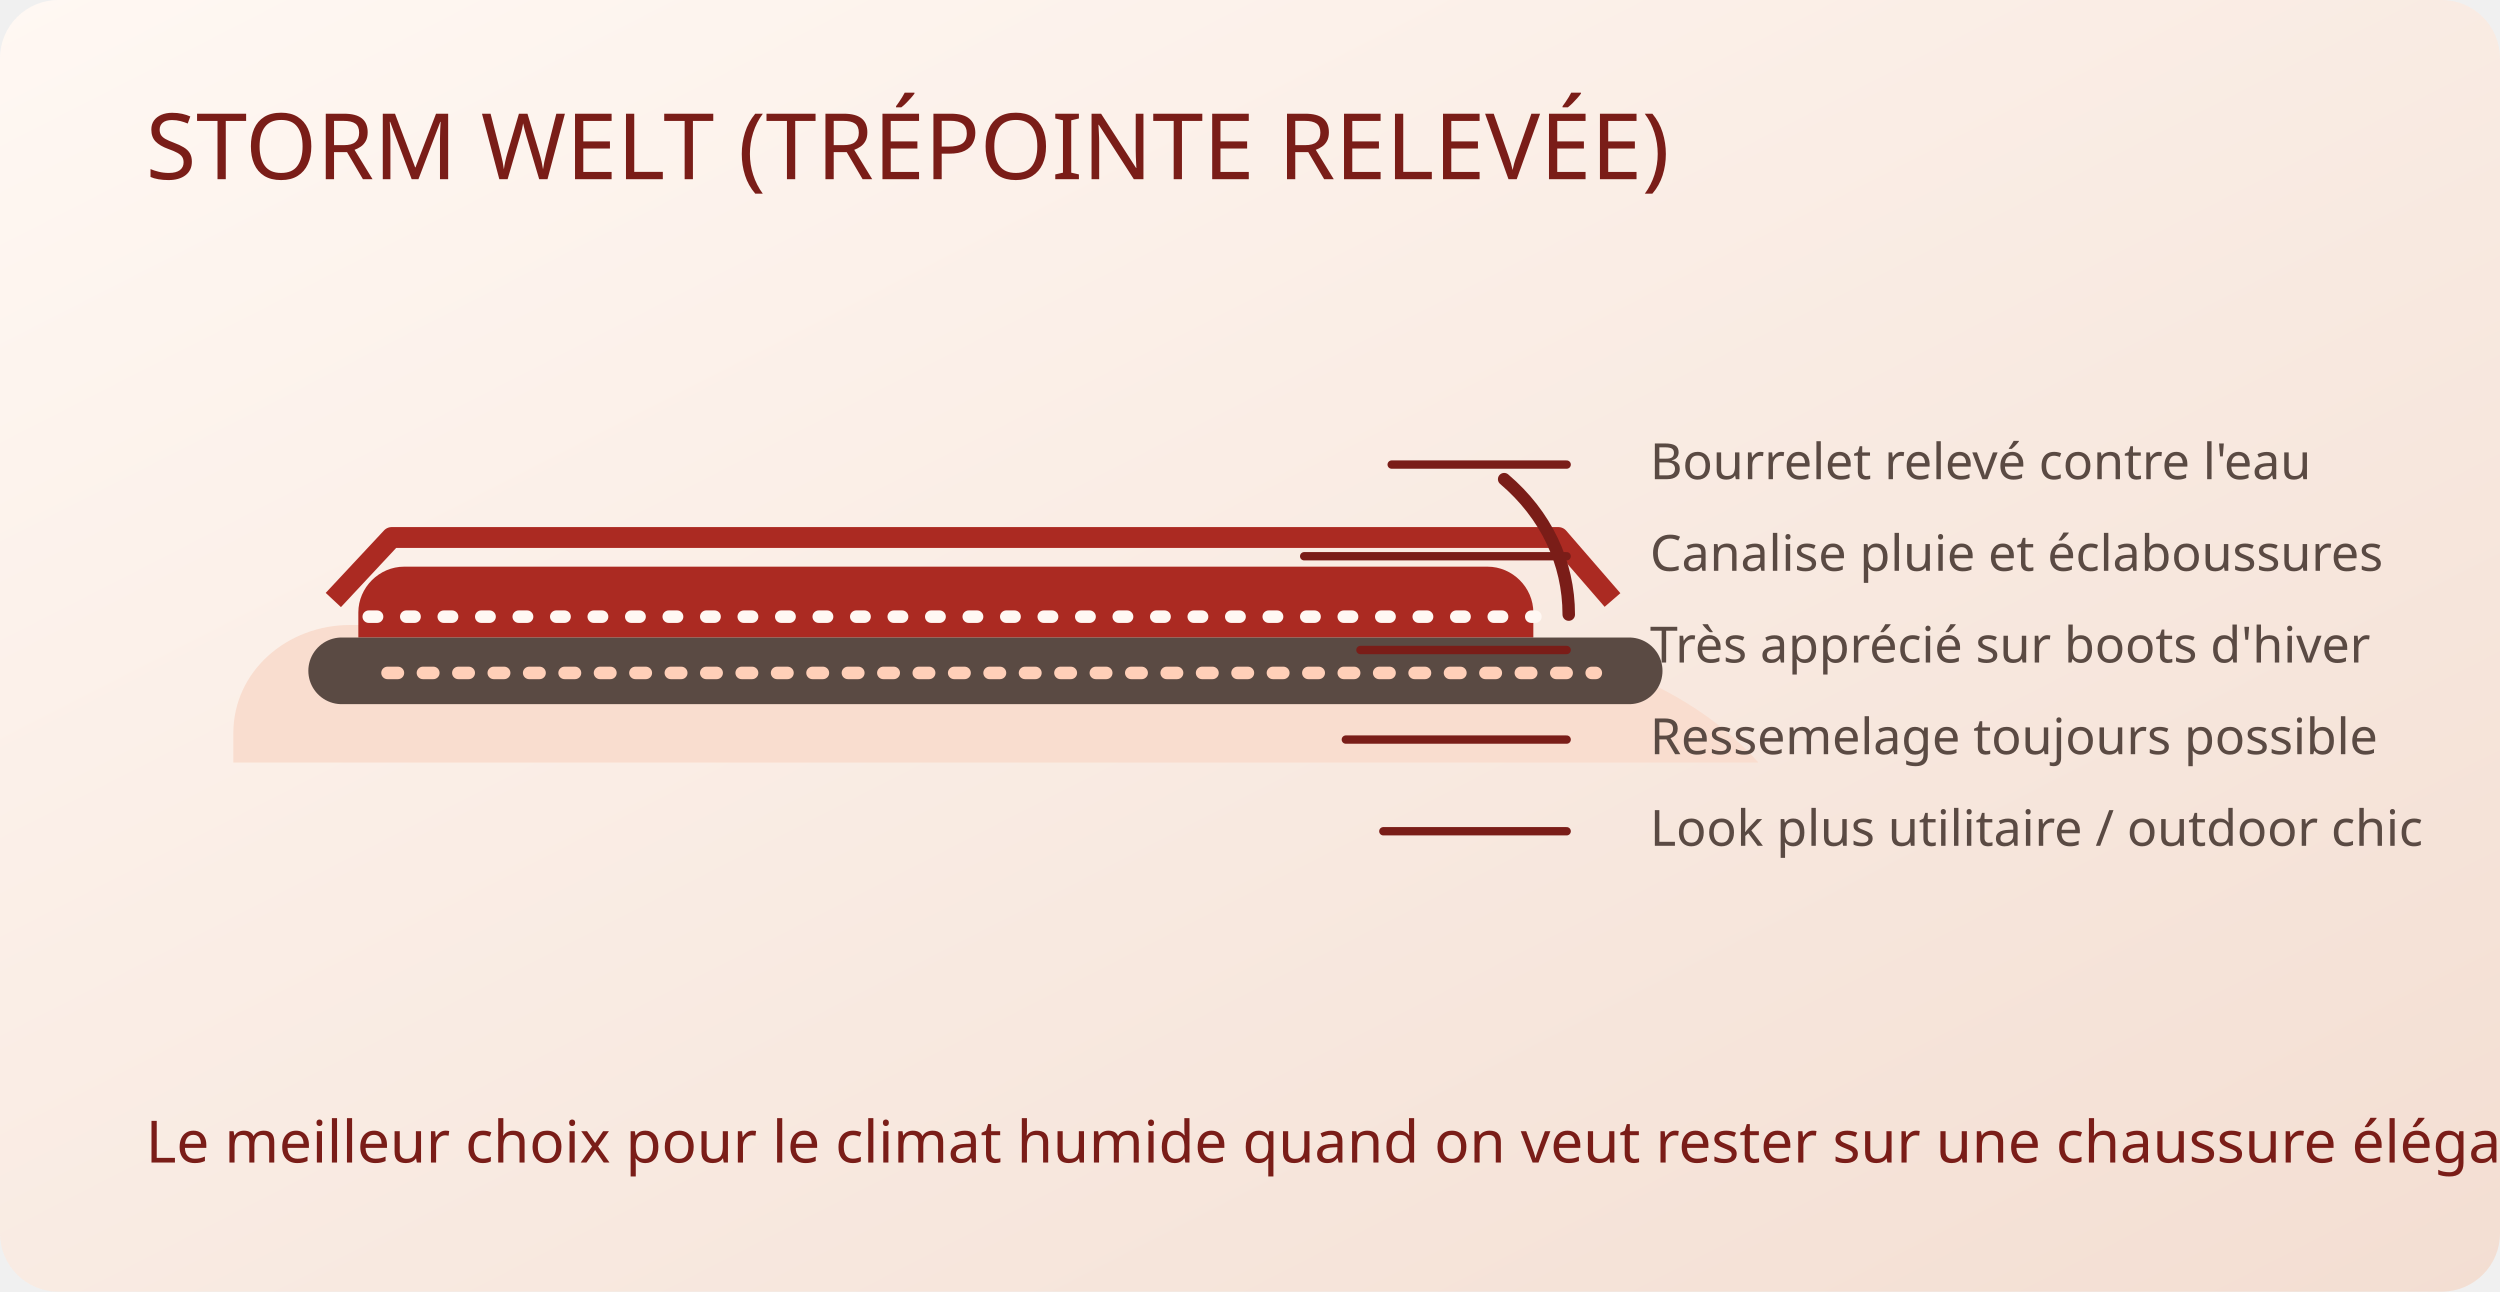
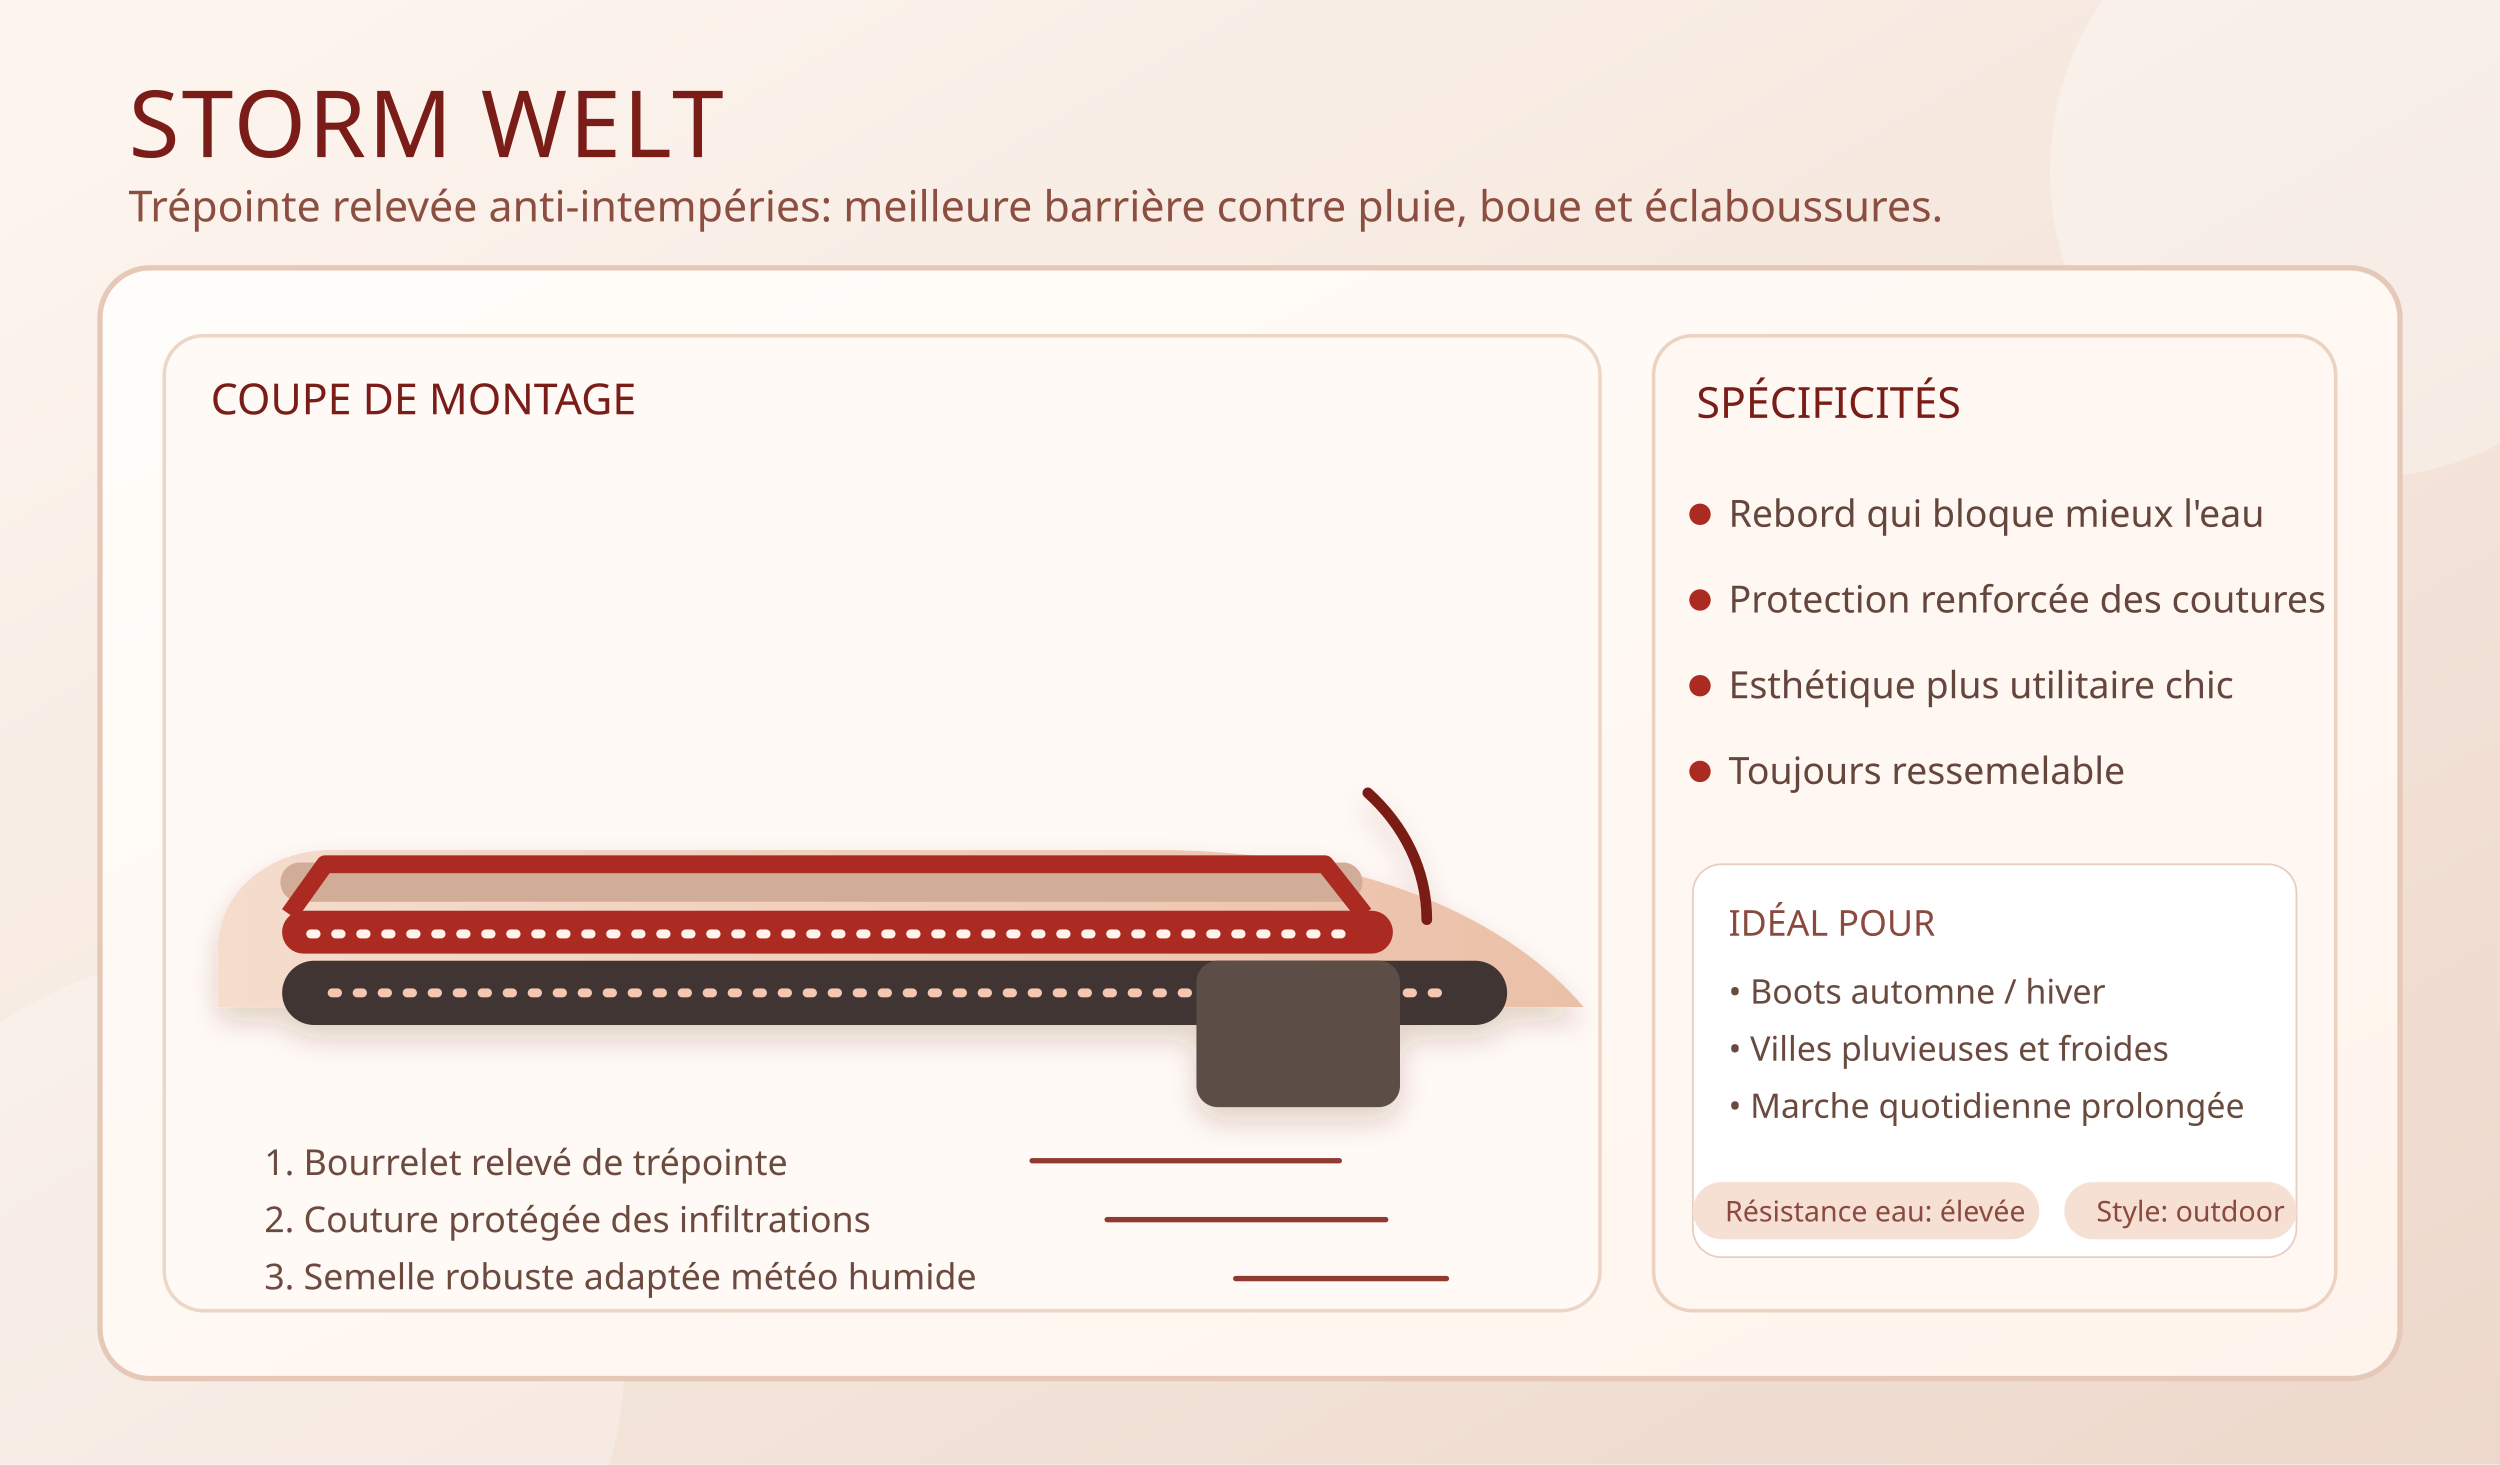
- <svg xmlns="http://www.w3.org/2000/svg" viewBox="0 0 1200 620" role="img" aria-labelledby="title desc">
+ <svg xmlns="http://www.w3.org/2000/svg" viewBox="0 0 1400 820" role="img" aria-labelledby="title desc">
  <defs>
    <linearGradient id="bg" x1="0" y1="0" x2="1" y2="1">
-       <stop offset="0%" stop-color="#fff8f3" />
-       <stop offset="100%" stop-color="#f3ded2" />
+       <stop offset="0%" stop-color="#fdf6f0" />
+       <stop offset="100%" stop-color="#edd8cb" />
    </linearGradient>
+     <linearGradient id="panel" x1="0" y1="0" x2="1" y2="1">
+       <stop offset="0%" stop-color="#fffdfa" />
+       <stop offset="100%" stop-color="#fff4ec" />
+     </linearGradient>
+     <linearGradient id="upper" x1="0" y1="0" x2="1" y2="0">
+       <stop offset="0%" stop-color="#f5dccd" />
+       <stop offset="100%" stop-color="#ebc0a8" />
+     </linearGradient>
+     <filter id="shadow" x="-20%" y="-20%" width="140%" height="160%">
+       <feDropShadow dx="0" dy="8" stdDeviation="8" flood-color="#6a241d" flood-opacity="0.2" />
+     </filter>
  </defs>
-   <rect width="1200" height="620" rx="28" fill="url(#bg)" />
-   <text x="70" y="86" font-size="44" fill="#7a1d18" font-family="'Oswald','Arial Narrow',sans-serif">STORM WELT (TRÉPOINTE RELEVÉE)</text>
-   <g transform="translate(112 176)">
-     <path d="M0 176c0-30 26-52 56-52h474c95 0 164 23 202 66H0z" fill="#f9ddcf" />
-     <path d="M60 118c0-12 10-22 22-22h520c12 0 22 10 22 22v12H60z" fill="#ab2a22" />
-     <path d="M52 146h618" stroke="#5a4a43" stroke-width="32" stroke-linecap="round" />
-     <path d="M48 112l28-30h560l26 30" stroke="#ab2a22" stroke-width="10" fill="none" stroke-linejoin="round" />
-     <path d="M65 120h560" stroke="#fff8f3" stroke-width="6" stroke-dasharray="4 14" stroke-linecap="round" />
-     <path d="M74 147h580" stroke="#ffcfb8" stroke-width="6" stroke-dasharray="5 12" stroke-linecap="round" />
-     <path d="M610 54c20 17 31 40 31 65" stroke="#7a1d18" stroke-width="6" fill="none" stroke-linecap="round" />
+   <rect width="1400" height="820" fill="url(#bg)" />
+   <circle cx="1320" cy="96" r="172" fill="#ffffff" opacity="0.32" />
+   <circle cx="126" cy="758" r="224" fill="#ffffff" opacity="0.24" />
+   <text x="72" y="88" font-size="52" fill="#7a1d18" font-family="'Oswald','Arial Narrow',sans-serif" letter-spacing="1.2">STORM WELT</text>
+   <text x="72" y="124" font-size="24" fill="#8d4e42" font-family="'Nunito Sans','Segoe UI',sans-serif">Trépointe relevée anti-intempéries: meilleure barrière contre pluie, boue et éclaboussures.</text>
+   <rect x="56" y="150" width="1288" height="622" rx="28" fill="url(#panel)" stroke="#e6c8b8" stroke-width="3" />
+   <g transform="translate(92 188)">
+     <rect x="0" y="0" width="804" height="546" rx="22" fill="#fffaf6" stroke="#ecd6c8" stroke-width="2" />
+     <text x="26" y="44" font-size="24" fill="#7a1d18" font-family="'Oswald','Arial Narrow',sans-serif">COUPE DE MONTAGE</text>
+     <g transform="translate(30 106)" filter="url(#shadow)">
+       <path d="M0 238c0-34 30-56 63-56h462c104 0 192 32 240 88H0z" fill="url(#upper)" />
+       <path d="M46 200h584" stroke="#d1ad98" stroke-width="22" stroke-linecap="round" />
+       <path d="M40 218l20-28h560l22 28" stroke="#ab2a22" stroke-width="10" fill="none" stroke-linejoin="round" />
+       <path d="M48 228h598" stroke="#ab2a22" stroke-width="24" stroke-linecap="round" />
+       <path d="M54 262h650" stroke="#3f3531" stroke-width="36" stroke-linecap="round" />
+       <path d="M52 229h586" stroke="#fff3ec" stroke-width="5" stroke-linecap="round" stroke-dasharray="3 11" />
+       <path d="M64 262h620" stroke="#f5c7b1" stroke-width="5" stroke-linecap="round" stroke-dasharray="3 11" />
+       <path d="M644 150c20 18 33 43 33 71" stroke="#7a1d18" stroke-width="6" fill="none" stroke-linecap="round" />
+       <rect x="548" y="244" width="114" height="82" rx="12" fill="#5b4d46" />
+     </g>
+     <g fill="#6c4a3f" font-family="'Nunito Sans','Segoe UI',sans-serif" font-size="20">
+       <text x="56" y="470">1. Bourrelet relevé de trépointe</text>
+       <text x="56" y="502">2. Couture protégée des infiltrations</text>
+       <text x="56" y="534">3. Semelle robuste adaptée météo humide</text>
+     </g>
+     <g stroke="#8f3b31" stroke-width="3" fill="none" stroke-linecap="round">
+       <path d="M486 462h172" />
+       <path d="M528 495h156" />
+       <path d="M600 528h118" />
+     </g>
  </g>
-   <g fill="#5a4a43" font-size="24" font-family="'Nunito Sans','Segoe UI',sans-serif">
-     <text x="792" y="230">Bourrelet relevé contre l'eau</text>
-     <text x="792" y="274">Canalise pluie et éclaboussures</text>
-     <text x="792" y="318">Très apprécié sur boots d'hiver</text>
-     <text x="792" y="362">Ressemelage toujours possible</text>
-     <text x="792" y="406">Look plus utilitaire / outdoor chic</text>
+   <g transform="translate(926 188)">
+     <rect x="0" y="0" width="382" height="546" rx="22" fill="#fff8f2" stroke="#ecd2c1" stroke-width="2" />
+     <text x="24" y="46" font-size="24" fill="#7a1d18" font-family="'Oswald','Arial Narrow',sans-serif">SPÉCIFICITÉS</text>
+     <g font-family="'Nunito Sans','Segoe UI',sans-serif" font-size="21" fill="#65463d">
+       <circle cx="26" cy="100" r="6" fill="#ab2a22" />
+       <text x="42" y="107">Rebord qui bloque mieux l'eau</text>
+       <circle cx="26" cy="148" r="6" fill="#ab2a22" />
+       <text x="42" y="155">Protection renforcée des coutures</text>
+       <circle cx="26" cy="196" r="6" fill="#ab2a22" />
+       <text x="42" y="203">Esthétique plus utilitaire chic</text>
+       <circle cx="26" cy="244" r="6" fill="#ab2a22" />
+       <text x="42" y="251">Toujours ressemelable</text>
+     </g>
+     <rect x="22" y="296" width="338" height="220" rx="16" fill="#fff" stroke="#e8cec0" />
+     <text x="42" y="336" font-size="20" fill="#8a4a3f" font-family="'Oswald','Arial Narrow',sans-serif">IDÉAL POUR</text>
+     <text x="42" y="374" font-size="19" fill="#6a4a3e" font-family="'Nunito Sans','Segoe UI',sans-serif">• Boots automne / hiver</text>
+     <text x="42" y="406" font-size="19" fill="#6a4a3e" font-family="'Nunito Sans','Segoe UI',sans-serif">• Villes pluvieuses et froides</text>
+     <text x="42" y="438" font-size="19" fill="#6a4a3e" font-family="'Nunito Sans','Segoe UI',sans-serif">• Marche quotidienne prolongée</text>
+     <rect x="22" y="474" width="194" height="32" rx="16" fill="#f5e0d3" />
+     <text x="40" y="496" font-size="16" fill="#8a4a3f" font-family="'Nunito Sans','Segoe UI',sans-serif">Résistance eau: élevée</text>
+     <rect x="230" y="474" width="130" height="32" rx="16" fill="#f5e0d3" />
+     <text x="248" y="496" font-size="16" fill="#8a4a3f" font-family="'Nunito Sans','Segoe UI',sans-serif">Style: outdoor</text>
  </g>
-   <g stroke="#7a1d18" stroke-width="4" fill="none" stroke-linecap="round">
-     <path d="M752 223H668" />
-     <path d="M752 267H626" />
-     <path d="M752 312H653" />
-     <path d="M752 355H646" />
-     <path d="M752 399H664" />
-   </g>
-   <text x="70" y="558" font-size="28" fill="#7a1d18" font-family="'Nunito Sans','Segoe UI',sans-serif">Le meilleur choix pour le climat humide quand on veut rester sur une chaussure élégante et réparable.</text>
</svg>
